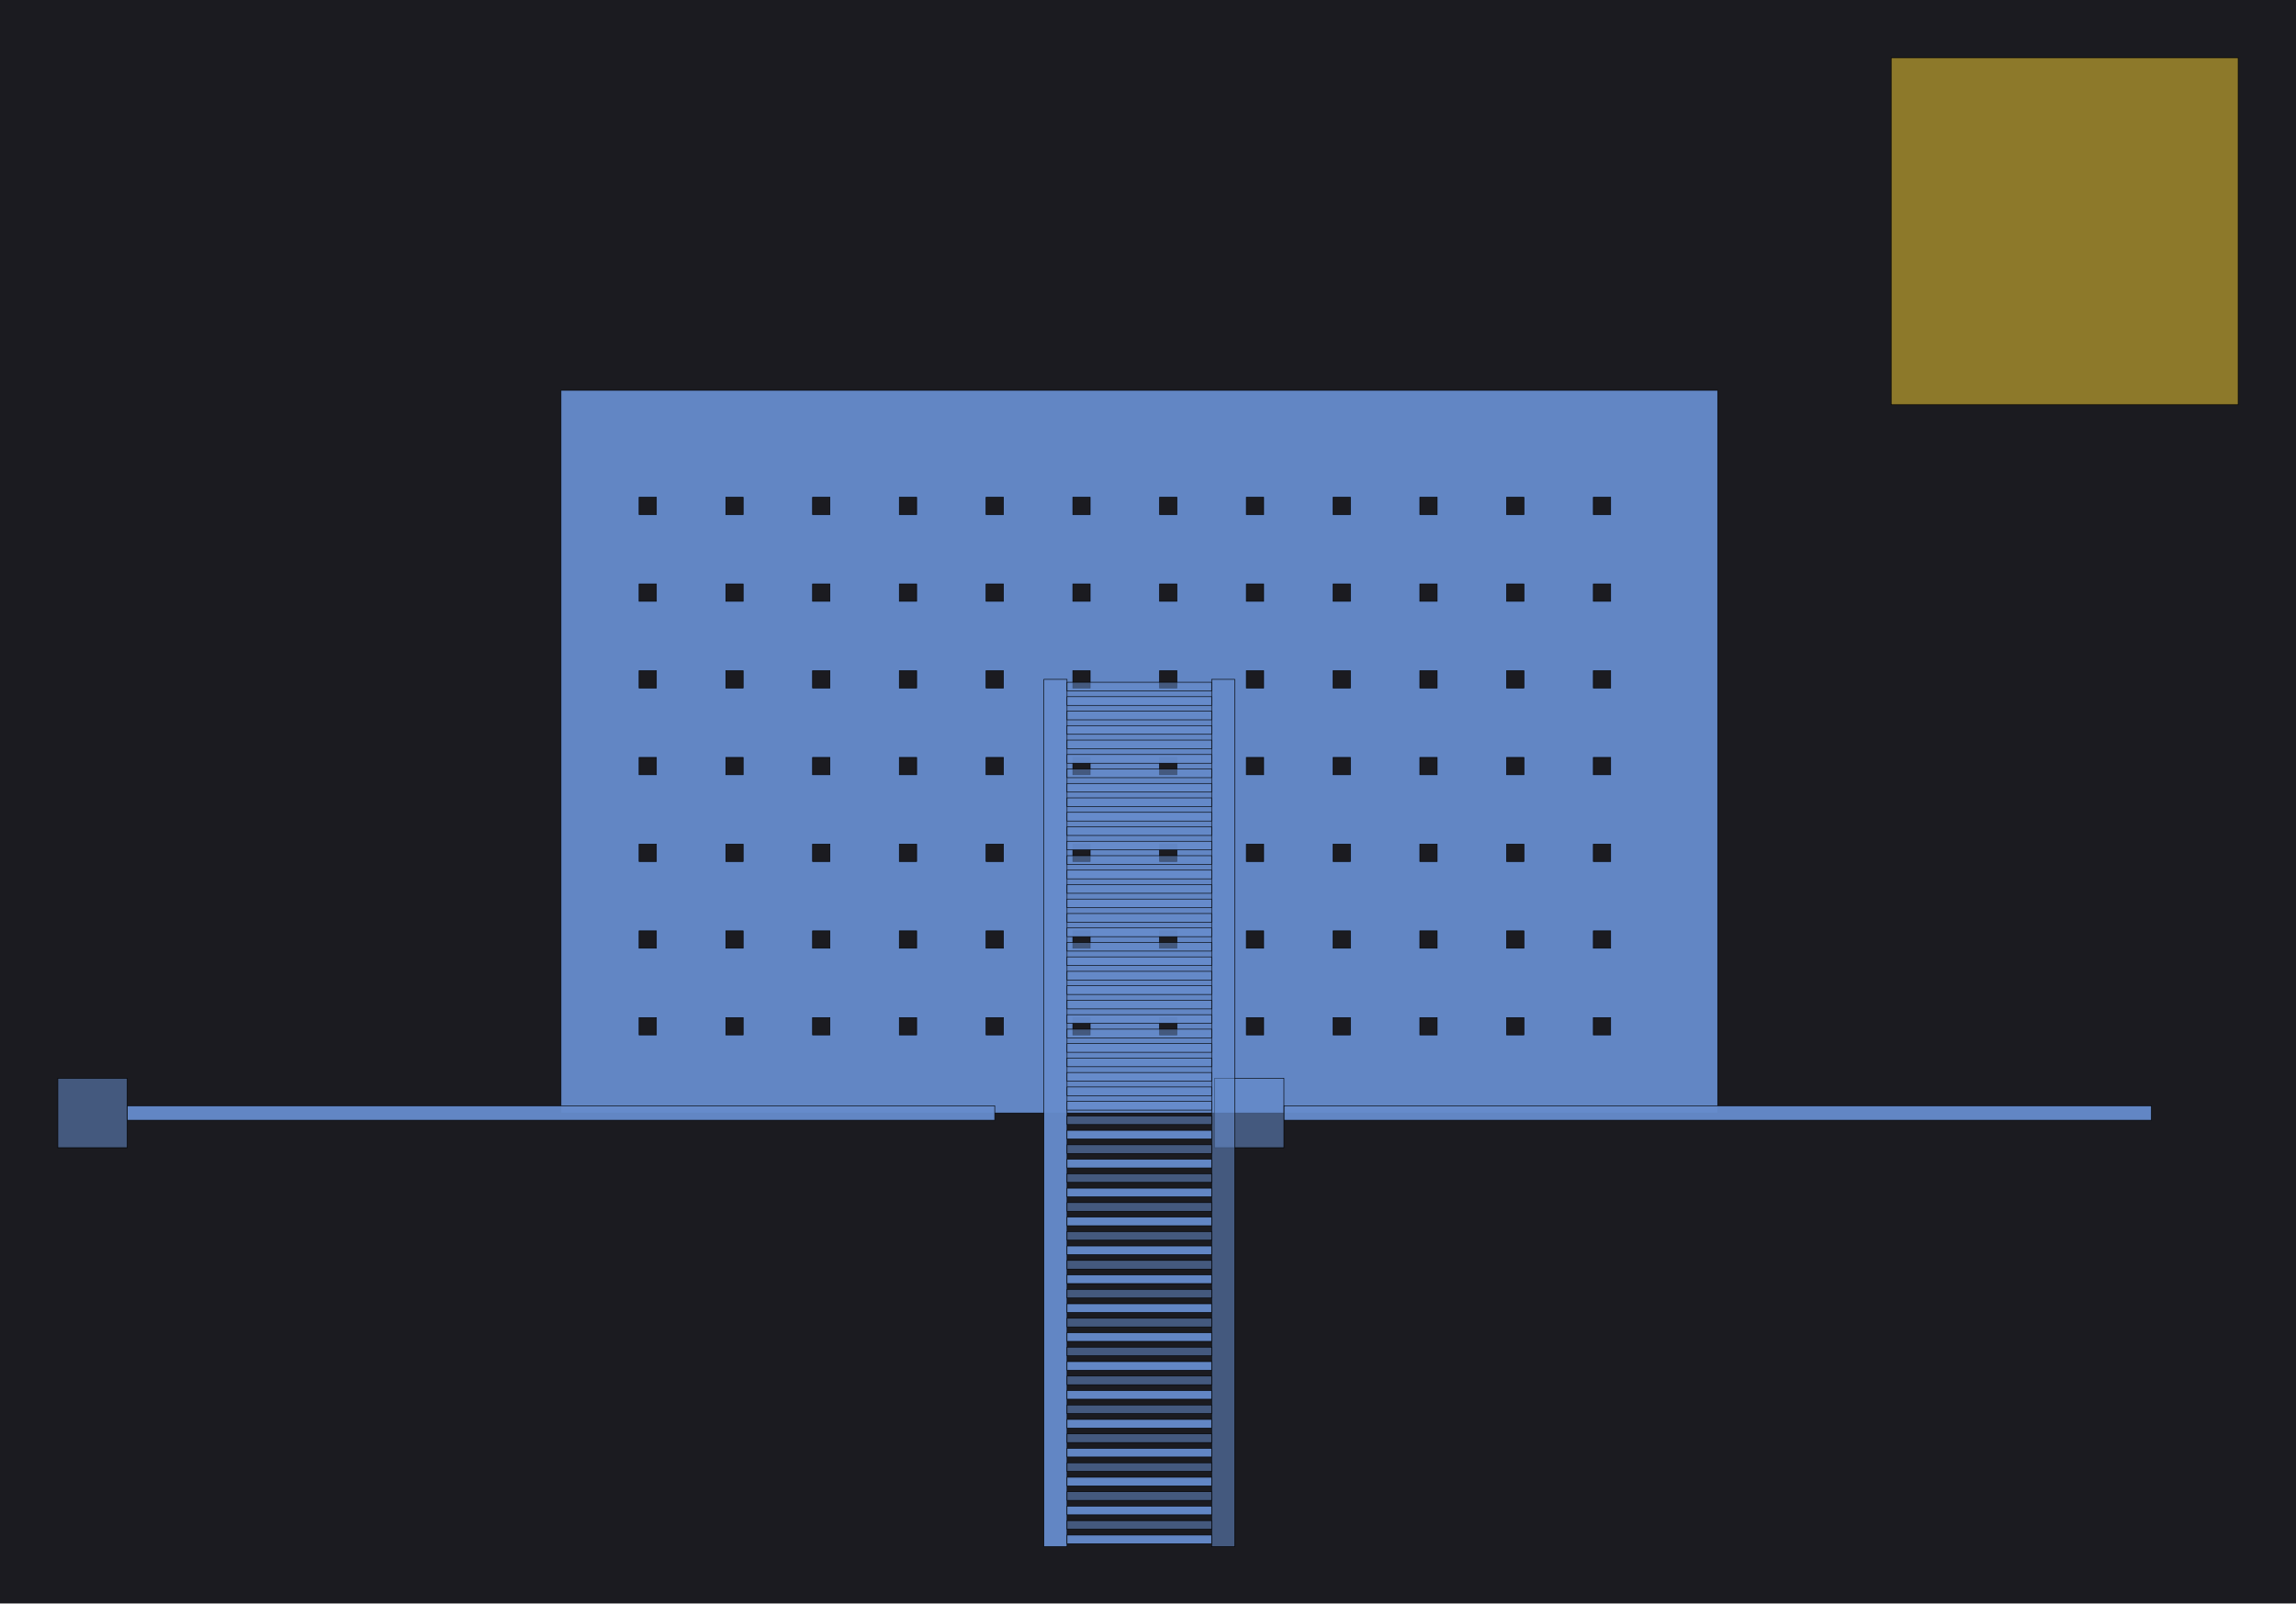
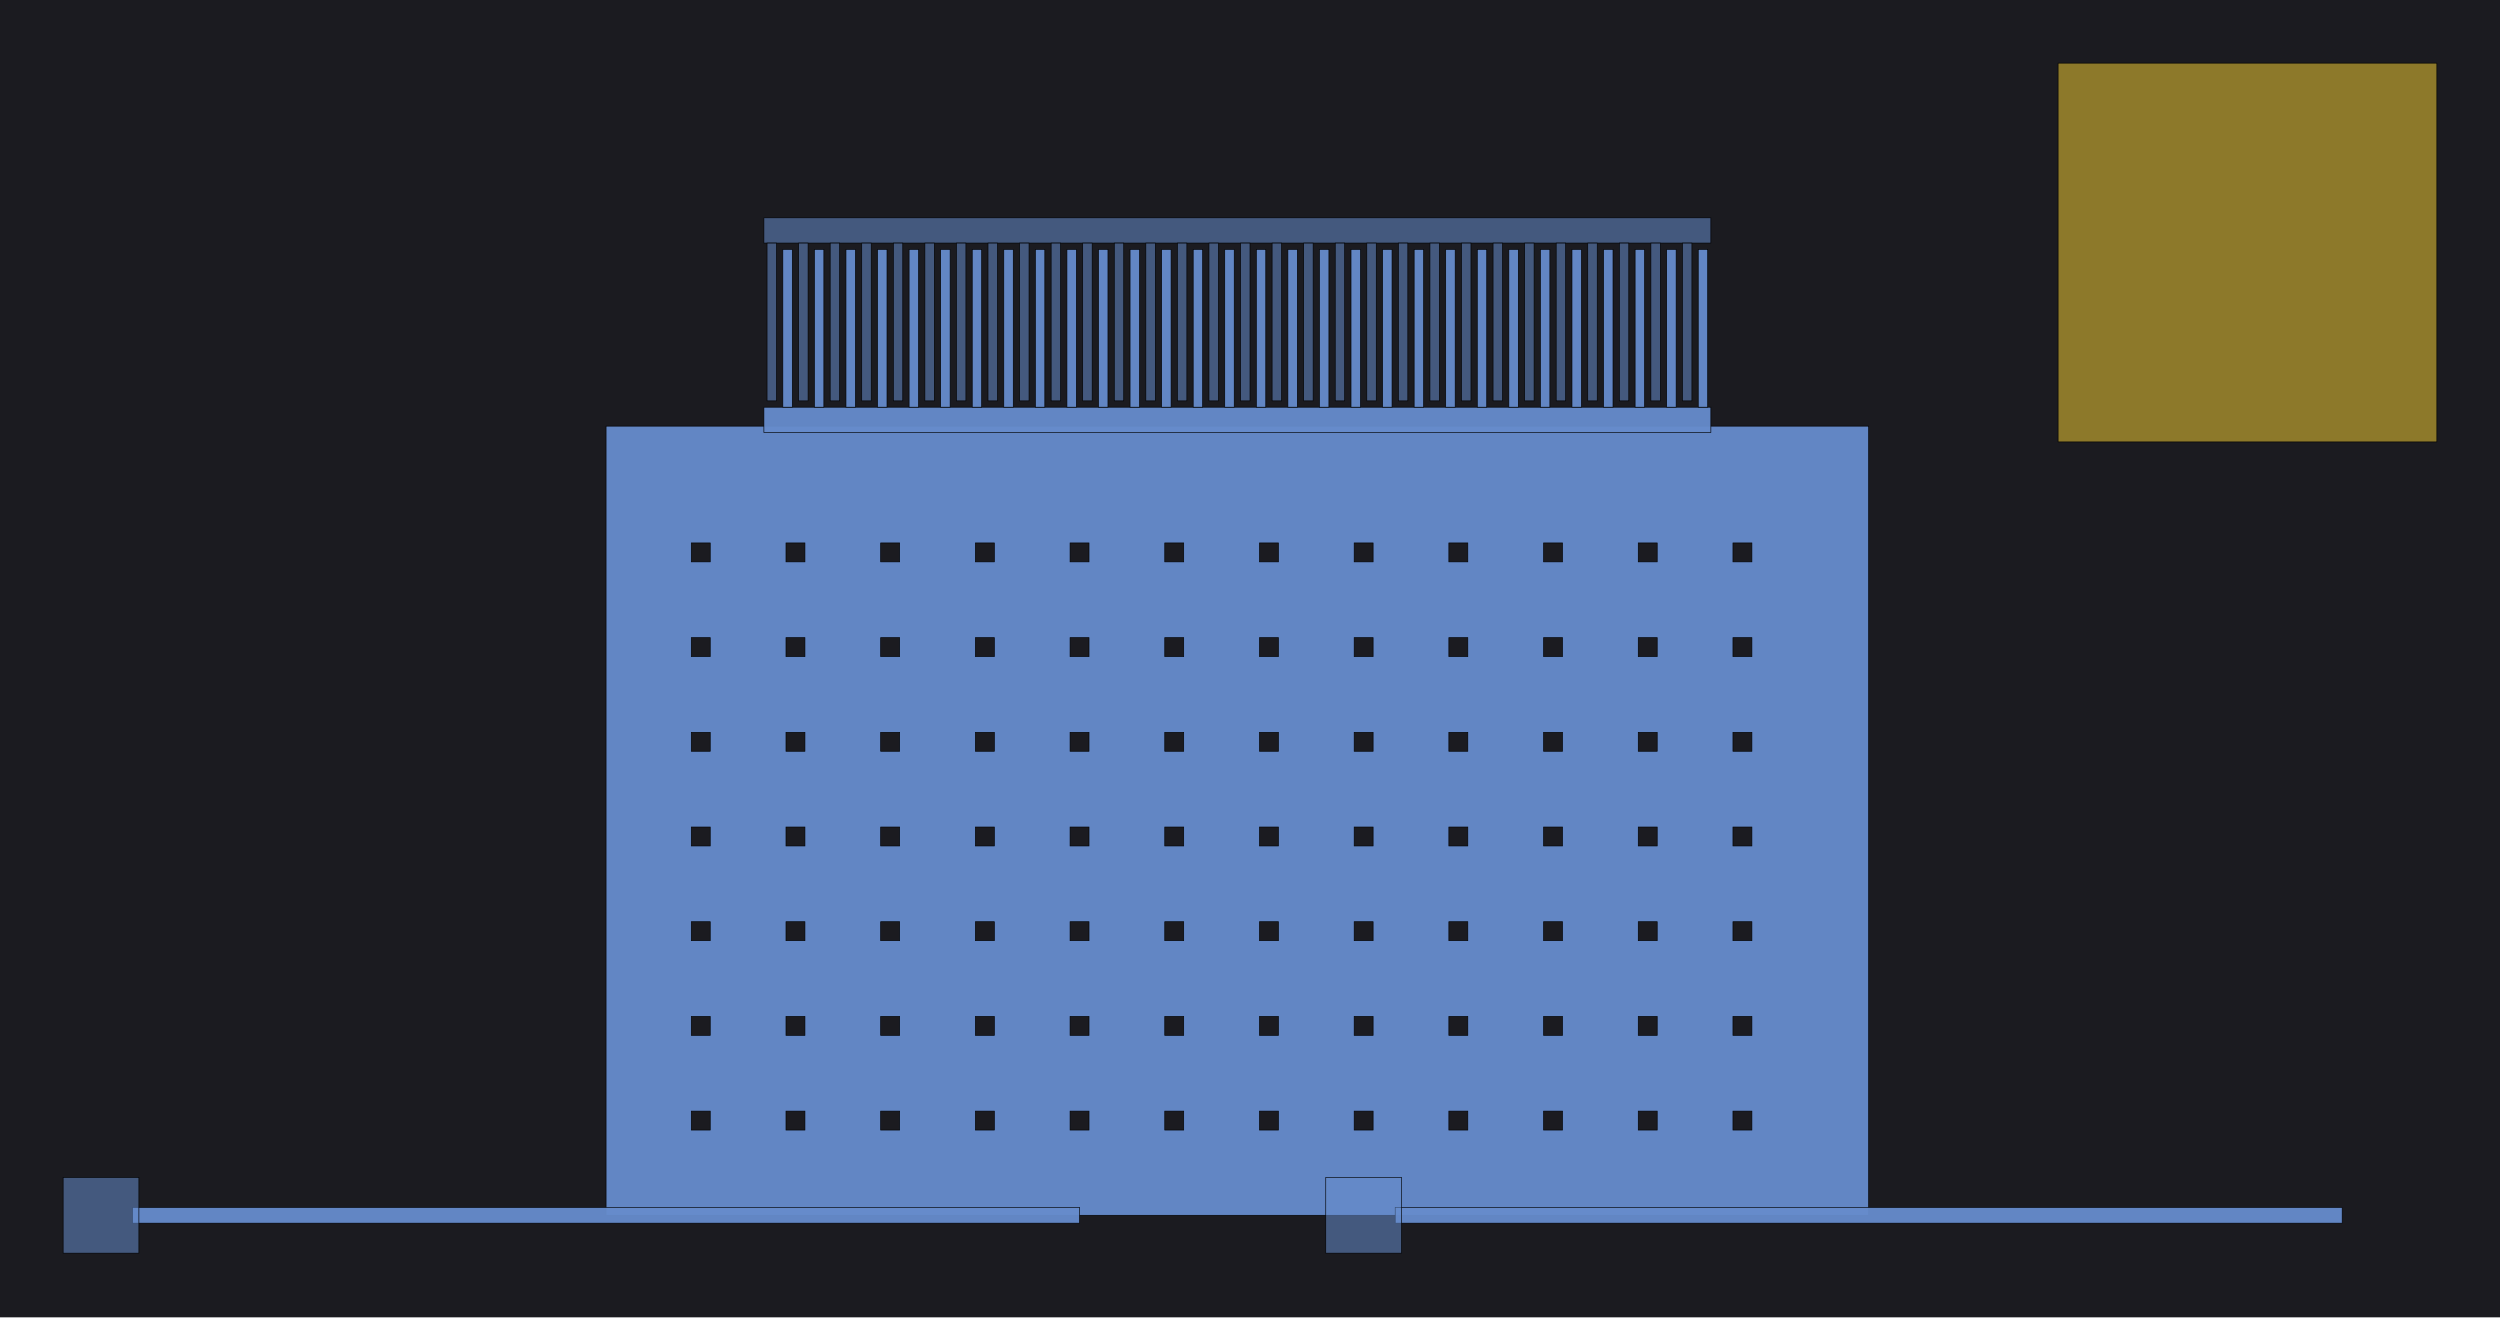
- <svg xmlns="http://www.w3.org/2000/svg" width="1191" height="832" viewBox="0 0 1191 832">
-   <rect width="1191" height="832" fill="#1b1b20" />
-   <path d="M291.00,577.50 L891.00,577.50 L891.00,202.50 L291.00,202.50 Z M331.50,537.00 L340.50,537.00 L340.50,528.00 L331.50,528.00 Z M331.50,492.00 L340.50,492.00 L340.50,483.00 L331.50,483.00 Z M331.50,447.00 L340.50,447.00 L340.50,438.00 L331.50,438.00 Z M331.50,402.00 L340.50,402.00 L340.50,393.00 L331.50,393.00 Z M331.50,357.00 L340.50,357.00 L340.50,348.00 L331.50,348.00 Z M331.50,312.00 L340.50,312.00 L340.50,303.00 L331.50,303.00 Z M331.50,267.00 L340.50,267.00 L340.50,258.00 L331.50,258.00 Z M376.50,537.00 L385.50,537.00 L385.50,528.00 L376.50,528.00 Z M376.50,492.00 L385.50,492.00 L385.50,483.00 L376.50,483.00 Z M376.50,447.00 L385.50,447.00 L385.50,438.00 L376.50,438.00 Z M376.50,402.00 L385.50,402.00 L385.50,393.00 L376.50,393.00 Z M376.50,357.00 L385.50,357.00 L385.50,348.00 L376.50,348.00 Z M376.50,312.00 L385.50,312.00 L385.50,303.00 L376.50,303.00 Z M376.50,267.00 L385.50,267.00 L385.50,258.00 L376.50,258.00 Z M421.50,537.00 L430.50,537.00 L430.50,528.00 L421.50,528.00 Z M421.50,492.00 L430.50,492.00 L430.50,483.00 L421.50,483.00 Z M421.50,447.00 L430.50,447.00 L430.50,438.00 L421.50,438.00 Z M421.50,402.00 L430.50,402.00 L430.50,393.00 L421.50,393.00 Z M421.50,357.00 L430.50,357.00 L430.50,348.00 L421.50,348.00 Z M421.50,312.00 L430.50,312.00 L430.50,303.00 L421.50,303.00 Z M421.50,267.00 L430.50,267.00 L430.50,258.00 L421.50,258.00 Z M466.50,537.00 L475.50,537.00 L475.50,528.00 L466.50,528.00 Z M466.50,492.00 L475.50,492.00 L475.50,483.00 L466.50,483.00 Z M466.50,447.00 L475.50,447.00 L475.50,438.00 L466.50,438.00 Z M466.50,402.00 L475.50,402.00 L475.50,393.00 L466.50,393.00 Z M466.50,357.00 L475.50,357.00 L475.50,348.00 L466.50,348.00 Z M466.50,312.00 L475.50,312.00 L475.50,303.00 L466.50,303.00 Z M466.50,267.00 L475.50,267.00 L475.50,258.00 L466.50,258.00 Z M511.50,537.00 L520.50,537.00 L520.50,528.00 L511.50,528.00 Z M511.50,492.00 L520.50,492.00 L520.50,483.00 L511.50,483.00 Z M511.50,447.00 L520.50,447.00 L520.50,438.00 L511.50,438.00 Z M511.50,402.00 L520.50,402.00 L520.50,393.00 L511.50,393.00 Z M511.50,357.00 L520.50,357.00 L520.50,348.00 L511.50,348.00 Z M511.50,312.00 L520.50,312.00 L520.50,303.00 L511.50,303.00 Z M511.50,267.00 L520.50,267.00 L520.50,258.00 L511.50,258.00 Z M556.50,537.00 L565.50,537.00 L565.50,528.00 L556.50,528.00 Z M556.50,492.00 L565.50,492.00 L565.50,483.00 L556.50,483.00 Z M556.50,447.00 L565.50,447.00 L565.50,438.00 L556.50,438.00 Z M556.50,402.00 L565.50,402.00 L565.50,393.00 L556.50,393.00 Z M556.50,357.00 L565.50,357.00 L565.50,348.00 L556.50,348.00 Z M556.50,312.00 L565.50,312.00 L565.50,303.00 L556.50,303.00 Z M556.50,267.00 L565.50,267.00 L565.50,258.00 L556.50,258.00 Z M601.50,537.00 L610.50,537.00 L610.50,528.00 L601.50,528.00 Z M601.50,492.00 L610.50,492.00 L610.50,483.00 L601.50,483.00 Z M601.50,447.00 L610.50,447.00 L610.50,438.00 L601.50,438.00 Z M601.50,402.00 L610.50,402.00 L610.50,393.00 L601.50,393.00 Z M601.50,357.00 L610.50,357.00 L610.50,348.00 L601.50,348.00 Z M601.50,312.00 L610.50,312.00 L610.50,303.00 L601.50,303.00 Z M601.50,267.00 L610.50,267.00 L610.50,258.00 L601.50,258.00 Z M646.50,537.00 L655.50,537.00 L655.50,528.00 L646.50,528.00 Z M646.50,492.00 L655.50,492.00 L655.50,483.00 L646.50,483.00 Z M646.50,447.00 L655.50,447.00 L655.50,438.00 L646.50,438.00 Z M646.50,402.00 L655.50,402.00 L655.50,393.00 L646.50,393.00 Z M646.50,357.00 L655.50,357.00 L655.50,348.00 L646.50,348.00 Z M646.50,312.00 L655.50,312.00 L655.50,303.00 L646.50,303.00 Z M646.50,267.00 L655.50,267.00 L655.50,258.00 L646.50,258.00 Z M691.50,537.00 L700.50,537.00 L700.50,528.00 L691.50,528.00 Z M691.50,492.00 L700.50,492.00 L700.50,483.00 L691.50,483.00 Z M691.50,447.00 L700.50,447.00 L700.50,438.00 L691.50,438.00 Z M691.50,402.00 L700.50,402.00 L700.50,393.00 L691.50,393.00 Z M691.50,357.00 L700.50,357.00 L700.50,348.00 L691.50,348.00 Z M691.50,312.00 L700.50,312.00 L700.50,303.00 L691.50,303.00 Z M691.50,267.00 L700.50,267.00 L700.50,258.00 L691.50,258.00 Z M736.50,537.00 L745.50,537.00 L745.50,528.00 L736.50,528.00 Z M736.50,492.00 L745.50,492.00 L745.50,483.00 L736.50,483.00 Z M736.50,447.00 L745.50,447.00 L745.50,438.00 L736.50,438.00 Z M736.50,402.00 L745.50,402.00 L745.50,393.00 L736.50,393.00 Z M736.50,357.00 L745.50,357.00 L745.50,348.00 L736.50,348.00 Z M736.50,312.00 L745.50,312.00 L745.50,303.00 L736.50,303.00 Z M736.50,267.00 L745.50,267.00 L745.50,258.00 L736.50,258.00 Z M781.50,537.00 L790.50,537.00 L790.50,528.00 L781.50,528.00 Z M781.50,492.00 L790.50,492.00 L790.50,483.00 L781.50,483.00 Z M781.50,447.00 L790.50,447.00 L790.50,438.00 L781.50,438.00 Z M781.50,402.00 L790.50,402.00 L790.50,393.00 L781.50,393.00 Z M781.50,357.00 L790.50,357.00 L790.50,348.00 L781.50,348.00 Z M781.50,312.00 L790.50,312.00 L790.50,303.00 L781.50,303.00 Z M781.50,267.00 L790.50,267.00 L790.50,258.00 L781.50,258.00 Z M826.50,537.00 L835.50,537.00 L835.50,528.00 L826.50,528.00 Z M826.50,492.00 L835.50,492.00 L835.50,483.00 L826.50,483.00 Z M826.50,447.00 L835.50,447.00 L835.50,438.00 L826.50,438.00 Z M826.50,402.00 L835.50,402.00 L835.50,393.00 L826.50,393.00 Z M826.50,357.00 L835.50,357.00 L835.50,348.00 L826.50,348.00 Z M826.50,312.00 L835.50,312.00 L835.50,303.00 L826.50,303.00 Z M826.50,267.00 L835.50,267.00 L835.50,258.00 L826.50,258.00 Z" fill="#668ccc" fill-opacity="0.95" fill-rule="evenodd" stroke="#000" stroke-width="0.3" />
-   <path d="M66.00,581.25 L516.00,581.25 L516.00,573.75 L66.00,573.75 Z" fill="#668ccc" fill-opacity="0.95" fill-rule="evenodd" stroke="#000" stroke-width="0.3" />
+ <svg xmlns="http://www.w3.org/2000/svg" width="1188" height="626" viewBox="0 0 1188 626">
+   <rect width="1188" height="626" fill="#1b1b20" />
+   <path d="M288.00,577.50 L888.00,577.50 L888.00,202.50 L288.00,202.50 Z M328.50,537.00 L337.50,537.00 L337.50,528.00 L328.50,528.00 Z M328.50,492.00 L337.50,492.00 L337.50,483.00 L328.50,483.00 Z M328.50,447.00 L337.50,447.00 L337.50,438.00 L328.50,438.00 Z M328.50,402.00 L337.50,402.00 L337.50,393.00 L328.50,393.00 Z M328.50,357.00 L337.50,357.00 L337.50,348.00 L328.50,348.00 Z M328.50,312.00 L337.50,312.00 L337.50,303.00 L328.50,303.00 Z M328.50,267.00 L337.50,267.00 L337.50,258.00 L328.50,258.00 Z M373.50,537.00 L382.50,537.00 L382.50,528.00 L373.50,528.00 Z M373.50,492.00 L382.50,492.00 L382.50,483.00 L373.50,483.00 Z M373.50,447.00 L382.50,447.00 L382.50,438.00 L373.50,438.00 Z M373.50,402.00 L382.50,402.00 L382.50,393.00 L373.50,393.00 Z M373.50,357.00 L382.50,357.00 L382.50,348.00 L373.50,348.00 Z M373.50,312.00 L382.50,312.00 L382.50,303.00 L373.50,303.00 Z M373.50,267.00 L382.50,267.00 L382.50,258.00 L373.50,258.00 Z M418.50,537.00 L427.50,537.00 L427.50,528.00 L418.50,528.00 Z M418.50,492.00 L427.50,492.00 L427.50,483.00 L418.50,483.00 Z M418.50,447.00 L427.50,447.00 L427.50,438.00 L418.50,438.00 Z M418.50,402.00 L427.50,402.00 L427.50,393.00 L418.50,393.00 Z M418.50,357.00 L427.50,357.00 L427.50,348.00 L418.50,348.00 Z M418.50,312.00 L427.50,312.00 L427.50,303.00 L418.50,303.00 Z M418.50,267.00 L427.50,267.00 L427.50,258.00 L418.50,258.00 Z M463.50,537.00 L472.50,537.00 L472.50,528.00 L463.50,528.00 Z M463.50,492.00 L472.50,492.00 L472.50,483.00 L463.50,483.00 Z M463.50,447.00 L472.50,447.00 L472.50,438.00 L463.50,438.00 Z M463.50,402.00 L472.50,402.00 L472.50,393.00 L463.50,393.00 Z M463.50,357.00 L472.50,357.00 L472.50,348.00 L463.50,348.00 Z M463.50,312.00 L472.50,312.00 L472.50,303.00 L463.50,303.00 Z M463.50,267.00 L472.50,267.00 L472.50,258.00 L463.50,258.00 Z M508.50,537.00 L517.50,537.00 L517.50,528.00 L508.50,528.00 Z M508.50,492.00 L517.50,492.00 L517.50,483.00 L508.50,483.00 Z M508.50,447.00 L517.50,447.00 L517.50,438.00 L508.50,438.00 Z M508.50,402.00 L517.50,402.00 L517.50,393.00 L508.50,393.00 Z M508.50,357.00 L517.50,357.00 L517.50,348.00 L508.50,348.00 Z M508.50,312.00 L517.50,312.00 L517.50,303.00 L508.50,303.00 Z M508.50,267.00 L517.50,267.00 L517.50,258.00 L508.50,258.00 Z M553.50,537.00 L562.50,537.00 L562.50,528.00 L553.50,528.00 Z M553.50,492.00 L562.50,492.00 L562.50,483.00 L553.50,483.00 Z M553.50,447.00 L562.50,447.00 L562.50,438.00 L553.50,438.00 Z M553.50,402.00 L562.50,402.00 L562.50,393.00 L553.50,393.00 Z M553.50,357.00 L562.50,357.00 L562.50,348.00 L553.50,348.00 Z M553.50,312.00 L562.50,312.00 L562.50,303.00 L553.50,303.00 Z M553.50,267.00 L562.50,267.00 L562.50,258.00 L553.50,258.00 Z M598.50,537.00 L607.50,537.00 L607.50,528.00 L598.50,528.00 Z M598.50,492.00 L607.50,492.00 L607.50,483.00 L598.50,483.00 Z M598.50,447.00 L607.50,447.00 L607.50,438.00 L598.50,438.00 Z M598.50,402.00 L607.50,402.00 L607.50,393.00 L598.50,393.00 Z M598.50,357.00 L607.50,357.00 L607.50,348.00 L598.50,348.00 Z M598.50,312.00 L607.50,312.00 L607.50,303.00 L598.50,303.00 Z M598.50,267.00 L607.50,267.00 L607.50,258.00 L598.50,258.00 Z M643.50,537.00 L652.50,537.00 L652.50,528.00 L643.50,528.00 Z M643.50,492.00 L652.50,492.00 L652.50,483.00 L643.50,483.00 Z M643.50,447.00 L652.50,447.00 L652.50,438.00 L643.50,438.00 Z M643.50,402.00 L652.50,402.00 L652.50,393.00 L643.50,393.00 Z M643.50,357.00 L652.50,357.00 L652.50,348.00 L643.50,348.00 Z M643.50,312.00 L652.50,312.00 L652.50,303.00 L643.50,303.00 Z M643.50,267.00 L652.50,267.00 L652.50,258.00 L643.50,258.00 Z M688.50,537.00 L697.50,537.00 L697.50,528.00 L688.50,528.00 Z M688.50,492.00 L697.50,492.00 L697.50,483.00 L688.50,483.00 Z M688.50,447.00 L697.50,447.00 L697.50,438.00 L688.50,438.00 Z M688.50,402.00 L697.50,402.00 L697.50,393.00 L688.50,393.00 Z M688.50,357.00 L697.50,357.00 L697.50,348.00 L688.50,348.00 Z M688.50,312.00 L697.50,312.00 L697.50,303.00 L688.50,303.00 Z M688.50,267.00 L697.50,267.00 L697.50,258.00 L688.50,258.00 Z M733.50,537.00 L742.50,537.00 L742.50,528.00 L733.50,528.00 Z M733.50,492.00 L742.50,492.00 L742.50,483.00 L733.50,483.00 Z M733.50,447.00 L742.50,447.00 L742.50,438.00 L733.50,438.00 Z M733.50,402.00 L742.50,402.00 L742.50,393.00 L733.50,393.00 Z M733.50,357.00 L742.50,357.00 L742.50,348.00 L733.50,348.00 Z M733.50,312.00 L742.50,312.00 L742.50,303.00 L733.50,303.00 Z M733.50,267.00 L742.50,267.00 L742.50,258.00 L733.50,258.00 Z M778.50,537.00 L787.50,537.00 L787.50,528.00 L778.50,528.00 Z M778.50,492.00 L787.50,492.00 L787.50,483.00 L778.50,483.00 Z M778.50,447.00 L787.50,447.00 L787.50,438.00 L778.50,438.00 Z M778.50,402.00 L787.50,402.00 L787.50,393.00 L778.50,393.00 Z M778.50,357.00 L787.50,357.00 L787.50,348.00 L778.50,348.00 Z M778.50,312.00 L787.50,312.00 L787.50,303.00 L778.50,303.00 Z M778.50,267.00 L787.50,267.00 L787.50,258.00 L778.50,258.00 Z M823.50,537.00 L832.50,537.00 L832.50,528.00 L823.50,528.00 Z M823.50,492.00 L832.50,492.00 L832.50,483.00 L823.50,483.00 Z M823.50,447.00 L832.50,447.00 L832.50,438.00 L823.50,438.00 Z M823.50,402.00 L832.50,402.00 L832.50,393.00 L823.50,393.00 Z M823.50,357.00 L832.50,357.00 L832.50,348.00 L823.50,348.00 Z M823.50,312.00 L832.50,312.00 L832.50,303.00 L823.50,303.00 Z M823.50,267.00 L832.50,267.00 L832.50,258.00 L823.50,258.00 Z" fill="#668ccc" fill-opacity="0.95" fill-rule="evenodd" stroke="#000" stroke-width="0.3" />
+   <path d="M63.00,581.25 L513.00,581.25 L513.00,573.75 L63.00,573.75 Z" fill="#668ccc" fill-opacity="0.95" fill-rule="evenodd" stroke="#000" stroke-width="0.3" />
  <path d="M30.00,595.50 L66.00,595.50 L66.00,559.50 L30.00,559.50 Z" fill="#668ccc" fill-opacity="0.55" fill-rule="evenodd" stroke="#000" stroke-width="0.3" />
-   <path d="M666.00,581.25 L1116.00,581.25 L1116.00,573.75 L666.00,573.75 Z" fill="#668ccc" fill-opacity="0.95" fill-rule="evenodd" stroke="#000" stroke-width="0.3" />
+   <path d="M663.00,581.25 L1113.00,581.25 L1113.00,573.75 L663.00,573.75 Z" fill="#668ccc" fill-opacity="0.95" fill-rule="evenodd" stroke="#000" stroke-width="0.3" />
  <path d="M630.00,595.50 L666.00,595.50 L666.00,559.50 L630.00,559.50 Z" fill="#668ccc" fill-opacity="0.55" fill-rule="evenodd" stroke="#000" stroke-width="0.3" />
-   <path d="M541.50,802.50 L553.50,802.50 L553.50,352.50 L541.50,352.50 Z" fill="#668ccc" fill-opacity="0.95" fill-rule="evenodd" stroke="#000" stroke-width="0.3" />
-   <path d="M628.50,802.50 L640.50,802.50 L640.50,352.50 L628.50,352.50 Z" fill="#668ccc" fill-opacity="0.55" fill-rule="evenodd" stroke="#000" stroke-width="0.3" />
-   <path d="M553.50,801.00 L628.50,801.00 L628.50,796.50 L553.50,796.50 Z" fill="#668ccc" fill-opacity="0.95" fill-rule="evenodd" stroke="#000" stroke-width="0.3" />
-   <path d="M553.50,793.50 L628.50,793.50 L628.50,789.00 L553.50,789.00 Z" fill="#668ccc" fill-opacity="0.55" fill-rule="evenodd" stroke="#000" stroke-width="0.3" />
-   <path d="M553.50,786.00 L628.50,786.00 L628.50,781.50 L553.50,781.50 Z" fill="#668ccc" fill-opacity="0.95" fill-rule="evenodd" stroke="#000" stroke-width="0.3" />
-   <path d="M553.50,778.50 L628.50,778.50 L628.50,774.00 L553.50,774.00 Z" fill="#668ccc" fill-opacity="0.55" fill-rule="evenodd" stroke="#000" stroke-width="0.3" />
-   <path d="M553.50,771.00 L628.50,771.00 L628.50,766.50 L553.50,766.50 Z" fill="#668ccc" fill-opacity="0.95" fill-rule="evenodd" stroke="#000" stroke-width="0.3" />
-   <path d="M553.50,763.50 L628.50,763.50 L628.50,759.00 L553.50,759.00 Z" fill="#668ccc" fill-opacity="0.55" fill-rule="evenodd" stroke="#000" stroke-width="0.3" />
-   <path d="M553.50,756.00 L628.50,756.00 L628.50,751.50 L553.50,751.50 Z" fill="#668ccc" fill-opacity="0.95" fill-rule="evenodd" stroke="#000" stroke-width="0.3" />
-   <path d="M553.50,748.50 L628.50,748.50 L628.50,744.00 L553.50,744.00 Z" fill="#668ccc" fill-opacity="0.55" fill-rule="evenodd" stroke="#000" stroke-width="0.3" />
-   <path d="M553.50,741.00 L628.50,741.00 L628.50,736.50 L553.50,736.50 Z" fill="#668ccc" fill-opacity="0.95" fill-rule="evenodd" stroke="#000" stroke-width="0.3" />
-   <path d="M553.50,733.50 L628.50,733.50 L628.50,729.00 L553.50,729.00 Z" fill="#668ccc" fill-opacity="0.55" fill-rule="evenodd" stroke="#000" stroke-width="0.3" />
-   <path d="M553.50,726.00 L628.50,726.00 L628.50,721.50 L553.50,721.50 Z" fill="#668ccc" fill-opacity="0.95" fill-rule="evenodd" stroke="#000" stroke-width="0.3" />
-   <path d="M553.50,718.50 L628.50,718.50 L628.50,714.00 L553.50,714.00 Z" fill="#668ccc" fill-opacity="0.55" fill-rule="evenodd" stroke="#000" stroke-width="0.3" />
-   <path d="M553.50,711.00 L628.50,711.00 L628.50,706.50 L553.50,706.50 Z" fill="#668ccc" fill-opacity="0.95" fill-rule="evenodd" stroke="#000" stroke-width="0.3" />
-   <path d="M553.50,703.50 L628.50,703.50 L628.50,699.00 L553.50,699.00 Z" fill="#668ccc" fill-opacity="0.55" fill-rule="evenodd" stroke="#000" stroke-width="0.3" />
-   <path d="M553.50,696.00 L628.50,696.00 L628.50,691.50 L553.50,691.50 Z" fill="#668ccc" fill-opacity="0.95" fill-rule="evenodd" stroke="#000" stroke-width="0.3" />
-   <path d="M553.50,688.50 L628.50,688.50 L628.50,684.00 L553.50,684.00 Z" fill="#668ccc" fill-opacity="0.55" fill-rule="evenodd" stroke="#000" stroke-width="0.3" />
-   <path d="M553.50,681.00 L628.50,681.00 L628.50,676.50 L553.50,676.50 Z" fill="#668ccc" fill-opacity="0.95" fill-rule="evenodd" stroke="#000" stroke-width="0.3" />
-   <path d="M553.50,673.50 L628.50,673.50 L628.50,669.00 L553.50,669.00 Z" fill="#668ccc" fill-opacity="0.55" fill-rule="evenodd" stroke="#000" stroke-width="0.3" />
-   <path d="M553.50,666.00 L628.50,666.00 L628.50,661.50 L553.50,661.50 Z" fill="#668ccc" fill-opacity="0.95" fill-rule="evenodd" stroke="#000" stroke-width="0.3" />
-   <path d="M553.50,658.50 L628.50,658.50 L628.50,654.00 L553.50,654.00 Z" fill="#668ccc" fill-opacity="0.55" fill-rule="evenodd" stroke="#000" stroke-width="0.3" />
-   <path d="M553.50,651.00 L628.50,651.00 L628.50,646.50 L553.50,646.50 Z" fill="#668ccc" fill-opacity="0.95" fill-rule="evenodd" stroke="#000" stroke-width="0.3" />
-   <path d="M553.50,643.50 L628.50,643.50 L628.50,639.00 L553.50,639.00 Z" fill="#668ccc" fill-opacity="0.55" fill-rule="evenodd" stroke="#000" stroke-width="0.3" />
-   <path d="M553.50,636.00 L628.50,636.00 L628.50,631.50 L553.50,631.50 Z" fill="#668ccc" fill-opacity="0.95" fill-rule="evenodd" stroke="#000" stroke-width="0.3" />
-   <path d="M553.50,628.50 L628.50,628.50 L628.50,624.00 L553.50,624.00 Z" fill="#668ccc" fill-opacity="0.55" fill-rule="evenodd" stroke="#000" stroke-width="0.3" />
-   <path d="M553.50,621.00 L628.50,621.00 L628.50,616.50 L553.50,616.50 Z" fill="#668ccc" fill-opacity="0.95" fill-rule="evenodd" stroke="#000" stroke-width="0.3" />
-   <path d="M553.50,613.50 L628.50,613.50 L628.50,609.00 L553.50,609.00 Z" fill="#668ccc" fill-opacity="0.55" fill-rule="evenodd" stroke="#000" stroke-width="0.3" />
-   <path d="M553.50,606.00 L628.50,606.00 L628.50,601.50 L553.50,601.50 Z" fill="#668ccc" fill-opacity="0.95" fill-rule="evenodd" stroke="#000" stroke-width="0.3" />
-   <path d="M553.50,598.50 L628.50,598.50 L628.50,594.00 L553.50,594.00 Z" fill="#668ccc" fill-opacity="0.55" fill-rule="evenodd" stroke="#000" stroke-width="0.3" />
-   <path d="M553.50,591.00 L628.50,591.00 L628.50,586.50 L553.50,586.50 Z" fill="#668ccc" fill-opacity="0.95" fill-rule="evenodd" stroke="#000" stroke-width="0.3" />
-   <path d="M553.50,583.50 L628.50,583.50 L628.50,579.00 L553.50,579.00 Z" fill="#668ccc" fill-opacity="0.55" fill-rule="evenodd" stroke="#000" stroke-width="0.3" />
-   <path d="M553.50,576.00 L628.50,576.00 L628.50,571.50 L553.50,571.50 Z" fill="#668ccc" fill-opacity="0.95" fill-rule="evenodd" stroke="#000" stroke-width="0.3" />
-   <path d="M553.50,568.50 L628.50,568.50 L628.50,564.00 L553.50,564.00 Z" fill="#668ccc" fill-opacity="0.55" fill-rule="evenodd" stroke="#000" stroke-width="0.3" />
-   <path d="M553.50,561.00 L628.50,561.00 L628.50,556.50 L553.50,556.50 Z" fill="#668ccc" fill-opacity="0.95" fill-rule="evenodd" stroke="#000" stroke-width="0.3" />
-   <path d="M553.50,553.50 L628.50,553.50 L628.50,549.00 L553.50,549.00 Z" fill="#668ccc" fill-opacity="0.55" fill-rule="evenodd" stroke="#000" stroke-width="0.3" />
-   <path d="M553.50,546.00 L628.50,546.00 L628.50,541.50 L553.50,541.50 Z" fill="#668ccc" fill-opacity="0.95" fill-rule="evenodd" stroke="#000" stroke-width="0.3" />
-   <path d="M553.50,538.50 L628.50,538.50 L628.50,534.00 L553.50,534.00 Z" fill="#668ccc" fill-opacity="0.55" fill-rule="evenodd" stroke="#000" stroke-width="0.3" />
-   <path d="M553.50,531.00 L628.50,531.00 L628.50,526.50 L553.50,526.50 Z" fill="#668ccc" fill-opacity="0.95" fill-rule="evenodd" stroke="#000" stroke-width="0.3" />
-   <path d="M553.50,523.50 L628.50,523.50 L628.50,519.00 L553.50,519.00 Z" fill="#668ccc" fill-opacity="0.55" fill-rule="evenodd" stroke="#000" stroke-width="0.3" />
-   <path d="M553.50,516.00 L628.50,516.00 L628.50,511.50 L553.50,511.50 Z" fill="#668ccc" fill-opacity="0.95" fill-rule="evenodd" stroke="#000" stroke-width="0.3" />
-   <path d="M553.50,508.50 L628.50,508.50 L628.50,504.00 L553.50,504.00 Z" fill="#668ccc" fill-opacity="0.55" fill-rule="evenodd" stroke="#000" stroke-width="0.3" />
-   <path d="M553.50,501.00 L628.50,501.00 L628.50,496.50 L553.50,496.50 Z" fill="#668ccc" fill-opacity="0.95" fill-rule="evenodd" stroke="#000" stroke-width="0.3" />
-   <path d="M553.50,493.50 L628.50,493.50 L628.50,489.00 L553.50,489.00 Z" fill="#668ccc" fill-opacity="0.55" fill-rule="evenodd" stroke="#000" stroke-width="0.3" />
-   <path d="M553.50,486.00 L628.50,486.00 L628.50,481.50 L553.50,481.50 Z" fill="#668ccc" fill-opacity="0.95" fill-rule="evenodd" stroke="#000" stroke-width="0.3" />
-   <path d="M553.50,478.50 L628.50,478.50 L628.50,474.00 L553.50,474.00 Z" fill="#668ccc" fill-opacity="0.55" fill-rule="evenodd" stroke="#000" stroke-width="0.3" />
-   <path d="M553.50,471.00 L628.50,471.00 L628.50,466.50 L553.50,466.50 Z" fill="#668ccc" fill-opacity="0.95" fill-rule="evenodd" stroke="#000" stroke-width="0.3" />
-   <path d="M553.50,463.50 L628.50,463.50 L628.50,459.00 L553.50,459.00 Z" fill="#668ccc" fill-opacity="0.55" fill-rule="evenodd" stroke="#000" stroke-width="0.3" />
-   <path d="M553.50,456.00 L628.50,456.00 L628.50,451.50 L553.50,451.50 Z" fill="#668ccc" fill-opacity="0.95" fill-rule="evenodd" stroke="#000" stroke-width="0.3" />
-   <path d="M553.50,448.50 L628.50,448.50 L628.50,444.00 L553.50,444.00 Z" fill="#668ccc" fill-opacity="0.55" fill-rule="evenodd" stroke="#000" stroke-width="0.3" />
-   <path d="M553.50,441.00 L628.50,441.00 L628.50,436.50 L553.50,436.50 Z" fill="#668ccc" fill-opacity="0.95" fill-rule="evenodd" stroke="#000" stroke-width="0.3" />
-   <path d="M553.50,433.50 L628.50,433.50 L628.50,429.00 L553.50,429.00 Z" fill="#668ccc" fill-opacity="0.55" fill-rule="evenodd" stroke="#000" stroke-width="0.3" />
-   <path d="M553.50,426.00 L628.50,426.00 L628.50,421.50 L553.50,421.50 Z" fill="#668ccc" fill-opacity="0.95" fill-rule="evenodd" stroke="#000" stroke-width="0.3" />
-   <path d="M553.50,418.50 L628.50,418.50 L628.50,414.00 L553.50,414.00 Z" fill="#668ccc" fill-opacity="0.55" fill-rule="evenodd" stroke="#000" stroke-width="0.3" />
-   <path d="M553.50,411.00 L628.50,411.00 L628.50,406.50 L553.50,406.50 Z" fill="#668ccc" fill-opacity="0.95" fill-rule="evenodd" stroke="#000" stroke-width="0.3" />
-   <path d="M553.50,403.50 L628.50,403.50 L628.50,399.00 L553.50,399.00 Z" fill="#668ccc" fill-opacity="0.55" fill-rule="evenodd" stroke="#000" stroke-width="0.3" />
-   <path d="M553.50,396.00 L628.50,396.00 L628.50,391.50 L553.50,391.50 Z" fill="#668ccc" fill-opacity="0.95" fill-rule="evenodd" stroke="#000" stroke-width="0.3" />
-   <path d="M553.50,388.50 L628.50,388.50 L628.50,384.00 L553.50,384.00 Z" fill="#668ccc" fill-opacity="0.55" fill-rule="evenodd" stroke="#000" stroke-width="0.3" />
-   <path d="M553.50,381.00 L628.50,381.00 L628.50,376.50 L553.50,376.50 Z" fill="#668ccc" fill-opacity="0.95" fill-rule="evenodd" stroke="#000" stroke-width="0.3" />
-   <path d="M553.50,373.50 L628.50,373.50 L628.50,369.00 L553.50,369.00 Z" fill="#668ccc" fill-opacity="0.55" fill-rule="evenodd" stroke="#000" stroke-width="0.3" />
-   <path d="M553.50,366.00 L628.50,366.00 L628.50,361.50 L553.50,361.50 Z" fill="#668ccc" fill-opacity="0.95" fill-rule="evenodd" stroke="#000" stroke-width="0.3" />
-   <path d="M553.50,358.50 L628.50,358.50 L628.50,354.00 L553.50,354.00 Z" fill="#668ccc" fill-opacity="0.55" fill-rule="evenodd" stroke="#000" stroke-width="0.3" />
-   <path d="M981.00,210.00 L1161.00,210.00 L1161.00,30.00 L981.00,30.00 Z" fill="#eac633" fill-opacity="0.55" fill-rule="evenodd" stroke="#000" stroke-width="0.3" />
+   <path d="M813.00,205.50 L813.00,193.50 L363.00,193.50 L363.00,205.50 Z" fill="#668ccc" fill-opacity="0.95" fill-rule="evenodd" stroke="#000" stroke-width="0.3" />
+   <path d="M813.00,115.50 L813.00,103.50 L363.00,103.50 L363.00,115.50 Z" fill="#668ccc" fill-opacity="0.55" fill-rule="evenodd" stroke="#000" stroke-width="0.3" />
+   <path d="M811.50,193.50 L811.50,118.50 L807.00,118.50 L807.00,193.50 Z" fill="#668ccc" fill-opacity="0.95" fill-rule="evenodd" stroke="#000" stroke-width="0.3" />
+   <path d="M804.00,190.50 L804.00,115.50 L799.50,115.50 L799.50,190.50 Z" fill="#668ccc" fill-opacity="0.55" fill-rule="evenodd" stroke="#000" stroke-width="0.3" />
+   <path d="M796.50,193.50 L796.50,118.50 L792.00,118.50 L792.00,193.50 Z" fill="#668ccc" fill-opacity="0.95" fill-rule="evenodd" stroke="#000" stroke-width="0.3" />
+   <path d="M789.00,190.50 L789.00,115.50 L784.50,115.50 L784.50,190.50 Z" fill="#668ccc" fill-opacity="0.55" fill-rule="evenodd" stroke="#000" stroke-width="0.3" />
+   <path d="M781.50,193.50 L781.50,118.50 L777.00,118.50 L777.00,193.50 Z" fill="#668ccc" fill-opacity="0.95" fill-rule="evenodd" stroke="#000" stroke-width="0.3" />
+   <path d="M774.00,190.50 L774.00,115.50 L769.50,115.50 L769.50,190.50 Z" fill="#668ccc" fill-opacity="0.55" fill-rule="evenodd" stroke="#000" stroke-width="0.3" />
+   <path d="M766.50,193.50 L766.50,118.50 L762.00,118.50 L762.00,193.50 Z" fill="#668ccc" fill-opacity="0.95" fill-rule="evenodd" stroke="#000" stroke-width="0.3" />
+   <path d="M759.00,190.50 L759.00,115.50 L754.50,115.50 L754.50,190.50 Z" fill="#668ccc" fill-opacity="0.55" fill-rule="evenodd" stroke="#000" stroke-width="0.3" />
+   <path d="M751.50,193.50 L751.50,118.50 L747.00,118.50 L747.00,193.50 Z" fill="#668ccc" fill-opacity="0.95" fill-rule="evenodd" stroke="#000" stroke-width="0.3" />
+   <path d="M744.00,190.50 L744.00,115.50 L739.50,115.50 L739.50,190.50 Z" fill="#668ccc" fill-opacity="0.55" fill-rule="evenodd" stroke="#000" stroke-width="0.3" />
+   <path d="M736.50,193.50 L736.50,118.50 L732.00,118.50 L732.00,193.50 Z" fill="#668ccc" fill-opacity="0.95" fill-rule="evenodd" stroke="#000" stroke-width="0.3" />
+   <path d="M729.00,190.50 L729.00,115.50 L724.50,115.50 L724.50,190.50 Z" fill="#668ccc" fill-opacity="0.55" fill-rule="evenodd" stroke="#000" stroke-width="0.3" />
+   <path d="M721.50,193.50 L721.50,118.50 L717.00,118.50 L717.00,193.50 Z" fill="#668ccc" fill-opacity="0.95" fill-rule="evenodd" stroke="#000" stroke-width="0.3" />
+   <path d="M714.00,190.50 L714.00,115.50 L709.50,115.50 L709.50,190.50 Z" fill="#668ccc" fill-opacity="0.55" fill-rule="evenodd" stroke="#000" stroke-width="0.3" />
+   <path d="M706.50,193.50 L706.50,118.50 L702.00,118.50 L702.00,193.50 Z" fill="#668ccc" fill-opacity="0.95" fill-rule="evenodd" stroke="#000" stroke-width="0.3" />
+   <path d="M699.00,190.50 L699.00,115.50 L694.50,115.50 L694.50,190.50 Z" fill="#668ccc" fill-opacity="0.55" fill-rule="evenodd" stroke="#000" stroke-width="0.3" />
+   <path d="M691.50,193.50 L691.50,118.50 L687.00,118.50 L687.00,193.50 Z" fill="#668ccc" fill-opacity="0.95" fill-rule="evenodd" stroke="#000" stroke-width="0.3" />
+   <path d="M684.00,190.50 L684.00,115.50 L679.50,115.50 L679.50,190.50 Z" fill="#668ccc" fill-opacity="0.55" fill-rule="evenodd" stroke="#000" stroke-width="0.3" />
+   <path d="M676.50,193.50 L676.50,118.50 L672.00,118.50 L672.00,193.50 Z" fill="#668ccc" fill-opacity="0.95" fill-rule="evenodd" stroke="#000" stroke-width="0.3" />
+   <path d="M669.00,190.50 L669.00,115.50 L664.50,115.50 L664.50,190.50 Z" fill="#668ccc" fill-opacity="0.55" fill-rule="evenodd" stroke="#000" stroke-width="0.3" />
+   <path d="M661.50,193.50 L661.50,118.50 L657.00,118.50 L657.00,193.50 Z" fill="#668ccc" fill-opacity="0.95" fill-rule="evenodd" stroke="#000" stroke-width="0.3" />
+   <path d="M654.00,190.50 L654.00,115.50 L649.50,115.50 L649.50,190.50 Z" fill="#668ccc" fill-opacity="0.55" fill-rule="evenodd" stroke="#000" stroke-width="0.3" />
+   <path d="M646.50,193.50 L646.50,118.50 L642.00,118.50 L642.00,193.50 Z" fill="#668ccc" fill-opacity="0.95" fill-rule="evenodd" stroke="#000" stroke-width="0.3" />
+   <path d="M639.00,190.50 L639.00,115.50 L634.50,115.50 L634.50,190.50 Z" fill="#668ccc" fill-opacity="0.55" fill-rule="evenodd" stroke="#000" stroke-width="0.3" />
+   <path d="M631.50,193.50 L631.50,118.50 L627.00,118.50 L627.00,193.50 Z" fill="#668ccc" fill-opacity="0.95" fill-rule="evenodd" stroke="#000" stroke-width="0.3" />
+   <path d="M624.00,190.50 L624.00,115.50 L619.50,115.50 L619.50,190.50 Z" fill="#668ccc" fill-opacity="0.55" fill-rule="evenodd" stroke="#000" stroke-width="0.3" />
+   <path d="M616.50,193.50 L616.50,118.50 L612.00,118.50 L612.00,193.50 Z" fill="#668ccc" fill-opacity="0.95" fill-rule="evenodd" stroke="#000" stroke-width="0.3" />
+   <path d="M609.00,190.50 L609.00,115.50 L604.50,115.50 L604.50,190.50 Z" fill="#668ccc" fill-opacity="0.55" fill-rule="evenodd" stroke="#000" stroke-width="0.3" />
+   <path d="M601.50,193.50 L601.50,118.50 L597.00,118.50 L597.00,193.50 Z" fill="#668ccc" fill-opacity="0.95" fill-rule="evenodd" stroke="#000" stroke-width="0.3" />
+   <path d="M594.00,190.50 L594.00,115.50 L589.50,115.50 L589.50,190.50 Z" fill="#668ccc" fill-opacity="0.55" fill-rule="evenodd" stroke="#000" stroke-width="0.3" />
+   <path d="M586.50,193.50 L586.50,118.50 L582.00,118.50 L582.00,193.50 Z" fill="#668ccc" fill-opacity="0.95" fill-rule="evenodd" stroke="#000" stroke-width="0.3" />
+   <path d="M579.00,190.50 L579.00,115.50 L574.50,115.50 L574.50,190.50 Z" fill="#668ccc" fill-opacity="0.55" fill-rule="evenodd" stroke="#000" stroke-width="0.3" />
+   <path d="M571.50,193.50 L571.50,118.50 L567.00,118.50 L567.00,193.50 Z" fill="#668ccc" fill-opacity="0.95" fill-rule="evenodd" stroke="#000" stroke-width="0.3" />
+   <path d="M564.00,190.50 L564.00,115.50 L559.50,115.50 L559.50,190.50 Z" fill="#668ccc" fill-opacity="0.55" fill-rule="evenodd" stroke="#000" stroke-width="0.3" />
+   <path d="M556.50,193.50 L556.50,118.50 L552.00,118.50 L552.00,193.50 Z" fill="#668ccc" fill-opacity="0.95" fill-rule="evenodd" stroke="#000" stroke-width="0.3" />
+   <path d="M549.00,190.50 L549.00,115.50 L544.50,115.50 L544.50,190.50 Z" fill="#668ccc" fill-opacity="0.55" fill-rule="evenodd" stroke="#000" stroke-width="0.3" />
+   <path d="M541.50,193.50 L541.50,118.50 L537.00,118.50 L537.00,193.50 Z" fill="#668ccc" fill-opacity="0.95" fill-rule="evenodd" stroke="#000" stroke-width="0.3" />
+   <path d="M534.00,190.50 L534.00,115.50 L529.50,115.50 L529.50,190.50 Z" fill="#668ccc" fill-opacity="0.55" fill-rule="evenodd" stroke="#000" stroke-width="0.3" />
+   <path d="M526.50,193.50 L526.50,118.50 L522.00,118.50 L522.00,193.50 Z" fill="#668ccc" fill-opacity="0.95" fill-rule="evenodd" stroke="#000" stroke-width="0.3" />
+   <path d="M519.00,190.50 L519.00,115.50 L514.50,115.50 L514.50,190.50 Z" fill="#668ccc" fill-opacity="0.55" fill-rule="evenodd" stroke="#000" stroke-width="0.3" />
+   <path d="M511.50,193.50 L511.50,118.50 L507.00,118.50 L507.00,193.50 Z" fill="#668ccc" fill-opacity="0.95" fill-rule="evenodd" stroke="#000" stroke-width="0.3" />
+   <path d="M504.00,190.50 L504.00,115.50 L499.50,115.50 L499.50,190.50 Z" fill="#668ccc" fill-opacity="0.55" fill-rule="evenodd" stroke="#000" stroke-width="0.3" />
+   <path d="M496.50,193.50 L496.50,118.50 L492.00,118.50 L492.00,193.50 Z" fill="#668ccc" fill-opacity="0.95" fill-rule="evenodd" stroke="#000" stroke-width="0.3" />
+   <path d="M489.00,190.50 L489.00,115.50 L484.50,115.50 L484.50,190.50 Z" fill="#668ccc" fill-opacity="0.55" fill-rule="evenodd" stroke="#000" stroke-width="0.3" />
+   <path d="M481.50,193.50 L481.50,118.50 L477.00,118.50 L477.00,193.50 Z" fill="#668ccc" fill-opacity="0.95" fill-rule="evenodd" stroke="#000" stroke-width="0.3" />
+   <path d="M474.00,190.50 L474.00,115.50 L469.50,115.50 L469.50,190.50 Z" fill="#668ccc" fill-opacity="0.55" fill-rule="evenodd" stroke="#000" stroke-width="0.3" />
+   <path d="M466.50,193.50 L466.50,118.50 L462.00,118.50 L462.00,193.50 Z" fill="#668ccc" fill-opacity="0.95" fill-rule="evenodd" stroke="#000" stroke-width="0.3" />
+   <path d="M459.00,190.50 L459.00,115.50 L454.50,115.50 L454.50,190.50 Z" fill="#668ccc" fill-opacity="0.55" fill-rule="evenodd" stroke="#000" stroke-width="0.3" />
+   <path d="M451.50,193.50 L451.50,118.50 L447.00,118.50 L447.00,193.50 Z" fill="#668ccc" fill-opacity="0.95" fill-rule="evenodd" stroke="#000" stroke-width="0.3" />
+   <path d="M444.00,190.50 L444.00,115.50 L439.50,115.50 L439.50,190.50 Z" fill="#668ccc" fill-opacity="0.55" fill-rule="evenodd" stroke="#000" stroke-width="0.3" />
+   <path d="M436.50,193.50 L436.50,118.50 L432.00,118.50 L432.00,193.50 Z" fill="#668ccc" fill-opacity="0.95" fill-rule="evenodd" stroke="#000" stroke-width="0.3" />
+   <path d="M429.00,190.50 L429.00,115.50 L424.50,115.50 L424.50,190.50 Z" fill="#668ccc" fill-opacity="0.55" fill-rule="evenodd" stroke="#000" stroke-width="0.3" />
+   <path d="M421.50,193.50 L421.50,118.50 L417.00,118.50 L417.00,193.50 Z" fill="#668ccc" fill-opacity="0.95" fill-rule="evenodd" stroke="#000" stroke-width="0.3" />
+   <path d="M414.00,190.50 L414.00,115.50 L409.50,115.50 L409.50,190.50 Z" fill="#668ccc" fill-opacity="0.55" fill-rule="evenodd" stroke="#000" stroke-width="0.3" />
+   <path d="M406.50,193.50 L406.50,118.50 L402.00,118.50 L402.00,193.50 Z" fill="#668ccc" fill-opacity="0.95" fill-rule="evenodd" stroke="#000" stroke-width="0.3" />
+   <path d="M399.00,190.50 L399.00,115.50 L394.50,115.50 L394.50,190.50 Z" fill="#668ccc" fill-opacity="0.55" fill-rule="evenodd" stroke="#000" stroke-width="0.3" />
+   <path d="M391.50,193.50 L391.50,118.50 L387.00,118.50 L387.00,193.50 Z" fill="#668ccc" fill-opacity="0.95" fill-rule="evenodd" stroke="#000" stroke-width="0.3" />
+   <path d="M384.00,190.50 L384.00,115.50 L379.50,115.50 L379.50,190.50 Z" fill="#668ccc" fill-opacity="0.55" fill-rule="evenodd" stroke="#000" stroke-width="0.3" />
+   <path d="M376.50,193.50 L376.50,118.50 L372.00,118.50 L372.00,193.50 Z" fill="#668ccc" fill-opacity="0.95" fill-rule="evenodd" stroke="#000" stroke-width="0.3" />
+   <path d="M369.00,190.50 L369.00,115.50 L364.50,115.50 L364.50,190.50 Z" fill="#668ccc" fill-opacity="0.55" fill-rule="evenodd" stroke="#000" stroke-width="0.3" />
+   <path d="M978.00,210.00 L1158.00,210.00 L1158.00,30.00 L978.00,30.00 Z" fill="#eac633" fill-opacity="0.55" fill-rule="evenodd" stroke="#000" stroke-width="0.3" />
</svg>
